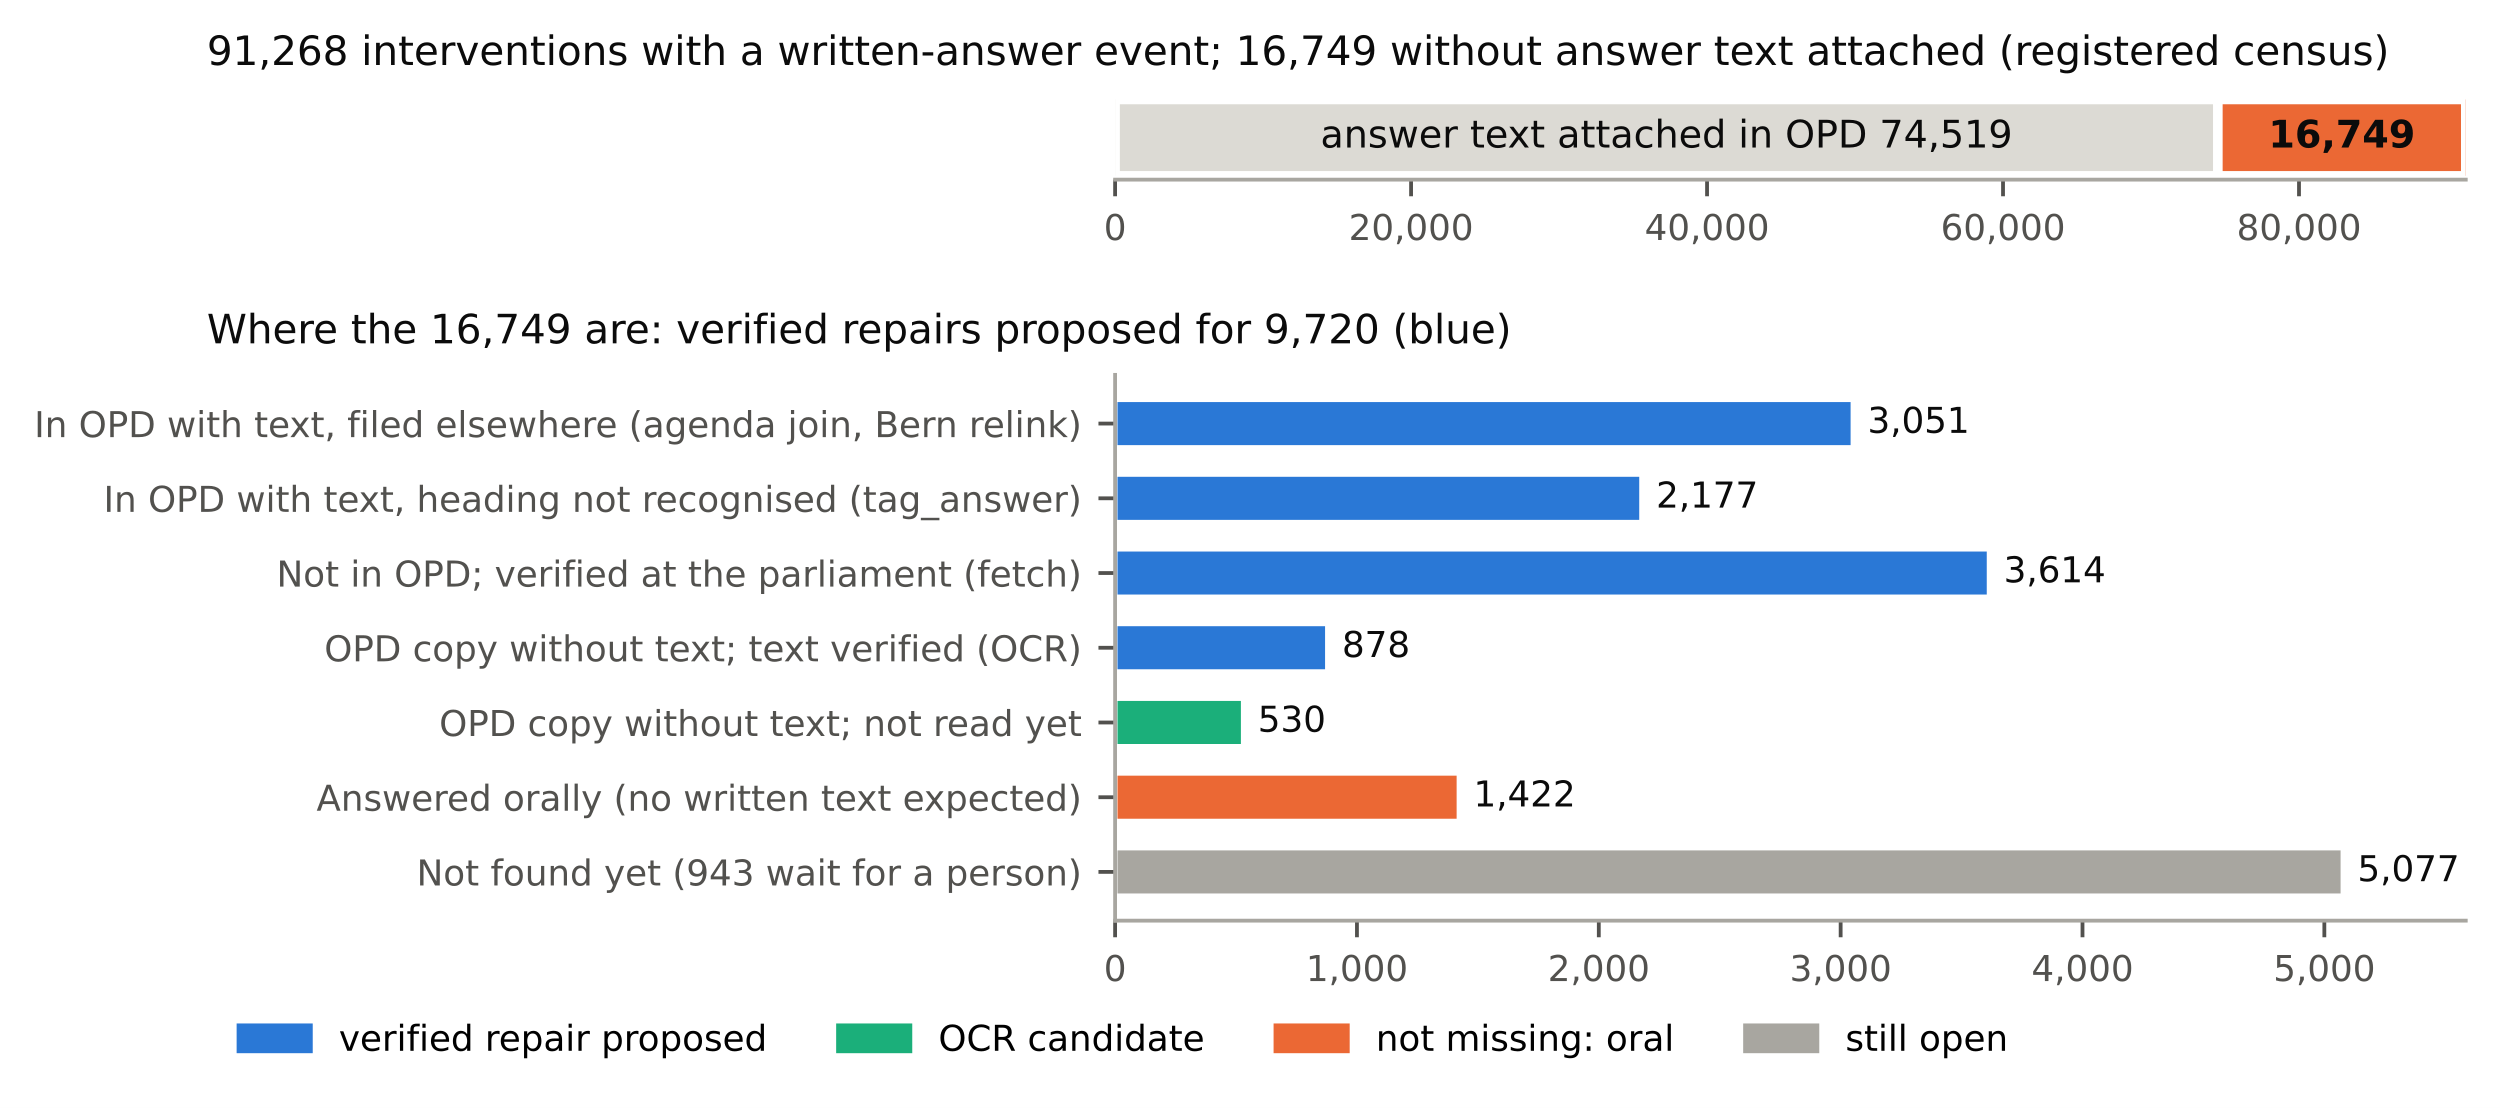
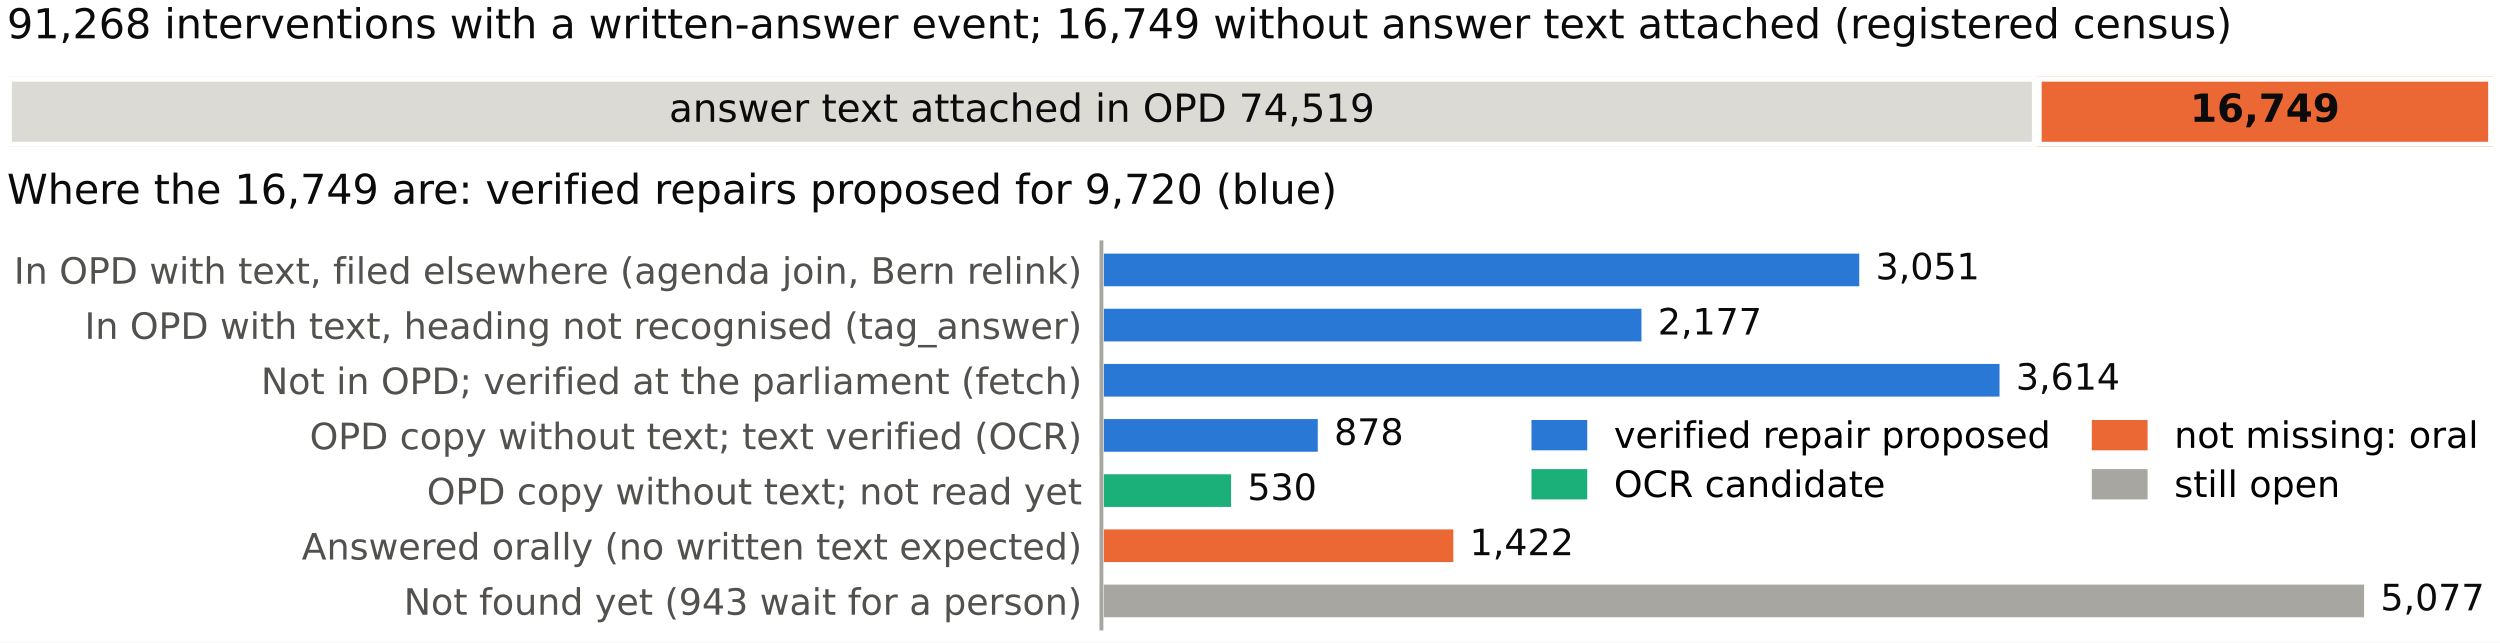
- <svg xmlns="http://www.w3.org/2000/svg" xmlns:xlink="http://www.w3.org/1999/xlink" width="525.613pt" height="232.93pt" viewBox="0 0 525.613 232.93" version="1.1">
+ <svg xmlns="http://www.w3.org/2000/svg" width="515.52pt" height="132.48pt" viewBox="0 0 515.52 132.48" version="1.1">
  <defs>
    <style type="text/css">*{stroke-linejoin: round; stroke-linecap: butt}</style>
  </defs>
  <g id="figure_1">
    <g id="patch_1">
-       <path d="M 0 232.93  L 525.613 232.93  L 525.613 0  L 0 0  z " style="fill: #ffffff" />
+       <path d="M 0 132.48  L 515.52 132.48  L 515.52 0  L 0 0  z " style="fill: #ffffff" />
    </g>
    <g id="axes_1">
      <g id="patch_2">
-         <path d="M 234.445 37.768  L 518.413 37.768  L 518.413 20.114  L 234.445 20.114  z " style="fill: #ffffff" />
+         <path d="M 1.44 30.24  L 420.003 30.24  L 420.003 15.84  L 1.44 15.84  z " clip-path="url(#pd205764434)" style="fill: #dcdad4; stroke: #ffffff; stroke-width: 2; stroke-linejoin: miter" />
      </g>
      <g id="patch_3">
-         <path d="M 234.445 36.965  L 466.3 36.965  L 466.3 20.917  L 234.445 20.917  z " clip-path="url(#pbcf74b8aa4)" style="fill: #dcdad4; stroke: #ffffff; stroke-width: 2; stroke-linejoin: miter" />
+         <path d="M 420.003 30.24  L 514.08 30.24  L 514.08 15.84  L 420.003 15.84  z " clip-path="url(#pd205764434)" style="fill: #eb6834; stroke: #ffffff; stroke-width: 2; stroke-linejoin: miter" />
      </g>
+       <g id="text_1">
+         <text style="font-size: 8px; font-family: 'DejaVu Sans'; text-anchor: middle; fill: #0b0b0b" x="210.722" y="25.118" transform="rotate(-0 210.7216 25.11844)">answer text attached in OPD  74,519</text>
+       </g>
+       <g id="text_2">
+         <text style="font-weight: 700; font-size: 8px; font-family: 'DejaVu Sans'; text-anchor: middle; fill: #0b0b0b" x="467.042" y="25.118" transform="rotate(-0 467.0416 25.11812)">16,749</text>
+       </g>
+     </g>
+     <g id="axes_2">
      <g id="patch_4">
-         <path d="M 466.3 36.965  L 518.413 36.965  L 518.413 20.917  L 466.3 20.917  z " clip-path="url(#pbcf74b8aa4)" style="fill: #eb6834; stroke: #ffffff; stroke-width: 2; stroke-linejoin: miter" />
+         <path d="M 227.121 129.6  L 514.08 129.6  L 514.08 49.968  L 227.121 49.968  z " style="fill: #ffffff" />
      </g>
-       <g id="matplotlib.axis_1">
-         <g id="xtick_1">
-           <g id="line2d_1">
-             <defs>
-               <path id="ma934a381a6" d="M 0 0  L 0 3.5  " style="stroke: #52514e; stroke-width: 0.8" />
-             </defs>
-             <g>
-               <use xlink:href="#ma934a381a6" x="234.445" y="37.768" style="fill: #52514e; stroke: #52514e; stroke-width: 0.8" />
-             </g>
-           </g>
-           <g id="text_1">
-             <text style="font-size: 7.5px; font-family: 'DejaVu Sans'; text-anchor: middle; fill: #52514e" x="234.445" y="50.466" transform="rotate(-0 234.4445 50.46608)">0</text>
+       <g id="patch_5">
+         <path d="M 227.121 59.524  L 383.891 59.524  L 383.891 51.788  L 227.121 51.788  z " clip-path="url(#pc6be205a18)" style="fill: #2a78d6; stroke: #ffffff; stroke-linejoin: miter" />
+       </g>
+       <g id="patch_6">
+         <path d="M 227.121 70.9  L 338.982 70.9  L 338.982 63.164  L 227.121 63.164  z " clip-path="url(#pc6be205a18)" style="fill: #2a78d6; stroke: #ffffff; stroke-linejoin: miter" />
+       </g>
+       <g id="patch_7">
+         <path d="M 227.121 82.276  L 412.819 82.276  L 412.819 74.54  L 227.121 74.54  z " clip-path="url(#pc6be205a18)" style="fill: #2a78d6; stroke: #ffffff; stroke-linejoin: miter" />
+       </g>
+       <g id="patch_8">
+         <path d="M 227.121 93.652  L 272.235 93.652  L 272.235 85.916  L 227.121 85.916  z " clip-path="url(#pc6be205a18)" style="fill: #2a78d6; stroke: #ffffff; stroke-linejoin: miter" />
+       </g>
+       <g id="patch_9">
+         <path d="M 227.121 105.028  L 254.354 105.028  L 254.354 97.292  L 227.121 97.292  z " clip-path="url(#pc6be205a18)" style="fill: #1baf7a; stroke: #ffffff; stroke-linejoin: miter" />
+       </g>
+       <g id="patch_10">
+         <path d="M 227.121 116.404  L 300.188 116.404  L 300.188 108.668  L 227.121 108.668  z " clip-path="url(#pc6be205a18)" style="fill: #eb6834; stroke: #ffffff; stroke-linejoin: miter" />
+       </g>
+       <g id="patch_11">
+         <path d="M 227.121 127.78  L 487.993 127.78  L 487.993 120.044  L 227.121 120.044  z " clip-path="url(#pc6be205a18)" style="fill: #a8a6a0; stroke: #ffffff; stroke-linejoin: miter" />
+       </g>
+       <g id="matplotlib.axis_1" />
+       <g id="matplotlib.axis_2">
+         <g id="ytick_1">
+           <g id="line2d_1" />
+           <g id="text_3">
+             <text style="font-size: 7.5px; font-family: 'DejaVu Sans'; text-anchor: end; fill: #52514e" x="223.121" y="58.505" transform="rotate(-0 223.1208 58.50541)">In OPD with text, filed elsewhere (agenda join, Bern relink)</text>
          </g>
        </g>
-         <g id="xtick_2">
-           <g id="line2d_2">
-             <g>
-               <use xlink:href="#ma934a381a6" x="296.672" y="37.768" style="fill: #52514e; stroke: #52514e; stroke-width: 0.8" />
-             </g>
-           </g>
-           <g id="text_2">
-             <text style="font-size: 7.5px; font-family: 'DejaVu Sans'; text-anchor: middle; fill: #52514e" x="296.672" y="50.466" transform="rotate(-0 296.6718 50.46608)">20,000</text>
+         <g id="ytick_2">
+           <g id="line2d_2" />
+           <g id="text_4">
+             <text style="font-size: 7.5px; font-family: 'DejaVu Sans'; text-anchor: end; fill: #52514e" x="223.121" y="69.881" transform="rotate(-0 223.1208 69.88141)">In OPD with text, heading not recognised (tag_answer)</text>
          </g>
        </g>
-         <g id="xtick_3">
-           <g id="line2d_3">
-             <g>
-               <use xlink:href="#ma934a381a6" x="358.899" y="37.768" style="fill: #52514e; stroke: #52514e; stroke-width: 0.8" />
-             </g>
-           </g>
-           <g id="text_3">
-             <text style="font-size: 7.5px; font-family: 'DejaVu Sans'; text-anchor: middle; fill: #52514e" x="358.899" y="50.466" transform="rotate(-0 358.8991 50.46608)">40,000</text>
+         <g id="ytick_3">
+           <g id="line2d_3" />
+           <g id="text_5">
+             <text style="font-size: 7.5px; font-family: 'DejaVu Sans'; text-anchor: end; fill: #52514e" x="223.121" y="81.257" transform="rotate(-0 223.1208 81.25741)">Not in OPD; verified at the parliament (fetch)</text>
          </g>
        </g>
-         <g id="xtick_4">
-           <g id="line2d_4">
-             <g>
-               <use xlink:href="#ma934a381a6" x="421.126" y="37.768" style="fill: #52514e; stroke: #52514e; stroke-width: 0.8" />
-             </g>
-           </g>
-           <g id="text_4">
-             <text style="font-size: 7.5px; font-family: 'DejaVu Sans'; text-anchor: middle; fill: #52514e" x="421.126" y="50.466" transform="rotate(-0 421.1264 50.46608)">60,000</text>
+         <g id="ytick_4">
+           <g id="line2d_4" />
+           <g id="text_6">
+             <text style="font-size: 7.5px; font-family: 'DejaVu Sans'; text-anchor: end; fill: #52514e" x="223.121" y="92.633" transform="rotate(-0 223.1208 92.63341)">OPD copy without text; text verified (OCR)</text>
          </g>
        </g>
-         <g id="xtick_5">
-           <g id="line2d_5">
-             <g>
-               <use xlink:href="#ma934a381a6" x="483.354" y="37.768" style="fill: #52514e; stroke: #52514e; stroke-width: 0.8" />
-             </g>
+         <g id="ytick_5">
+           <g id="line2d_5" />
+           <g id="text_7">
+             <text style="font-size: 7.5px; font-family: 'DejaVu Sans'; text-anchor: end; fill: #52514e" x="223.121" y="104.009" transform="rotate(-0 223.1208 104.0094)">OPD copy without text; not read yet</text>
          </g>
-           <g id="text_5">
-             <text style="font-size: 7.5px; font-family: 'DejaVu Sans'; text-anchor: middle; fill: #52514e" x="483.354" y="50.466" transform="rotate(-0 483.3537 50.46608)">80,000</text>
+         </g>
+         <g id="ytick_6">
+           <g id="line2d_6" />
+           <g id="text_8">
+             <text style="font-size: 7.5px; font-family: 'DejaVu Sans'; text-anchor: end; fill: #52514e" x="223.121" y="115.385" transform="rotate(-0 223.1208 115.3854)">Answered orally (no written text expected)</text>
+           </g>
+         </g>
+         <g id="ytick_7">
+           <g id="line2d_7" />
+           <g id="text_9">
+             <text style="font-size: 7.5px; font-family: 'DejaVu Sans'; text-anchor: end; fill: #52514e" x="223.121" y="126.761" transform="rotate(-0 223.1208 126.7614)">Not found yet (943 wait for a person)</text>
          </g>
        </g>
      </g>
-       <g id="matplotlib.axis_2" />
-       <g id="patch_5">
-         <path d="M 234.445 37.768  L 518.413 37.768  " style="fill: none; stroke: #a8a6a0; stroke-width: 0.8; stroke-linejoin: miter; stroke-linecap: square" />
+       <g id="patch_12">
+         <path d="M 227.121 129.6  L 227.121 49.968  " style="fill: none; stroke: #a8a6a0; stroke-width: 0.8; stroke-linejoin: miter; stroke-linecap: square" />
      </g>
-       <g id="text_6">
-         <text style="font-size: 8px; font-family: 'DejaVu Sans'; text-anchor: middle; fill: #0b0b0b" x="350.372" y="31.019" transform="rotate(-0 350.3724 31.01941)">answer text attached in OPD  74,519</text>
+       <g id="text_10">
+         <text style="font-size: 7.5px; font-family: 'DejaVu Sans'; text-anchor: start; fill: #0b0b0b" x="386.76" y="57.604" transform="rotate(-0 386.7603 57.60424)">3,051</text>
      </g>
-       <g id="text_7">
-         <text style="font-weight: 700; font-size: 8px; font-family: 'DejaVu Sans'; text-anchor: middle; fill: #0b0b0b" x="492.356" y="31.019" transform="rotate(-0 492.3564 31.01909)">16,749</text>
+       <g id="text_11">
+         <text style="font-size: 7.5px; font-family: 'DejaVu Sans'; text-anchor: start; fill: #0b0b0b" x="341.851" y="68.98" transform="rotate(-0 341.8514 68.98024)">2,177</text>
      </g>
-       <g id="text_8">
-         <text style="font-size: 8.5px; font-family: 'DejaVu Sans'; text-anchor: start; fill: #0b0b0b" x="43.501" y="13.659" transform="rotate(-0 43.50053 13.65867)">91,268 interventions with a written-answer event; 16,749 without answer text attached (registered census)</text>
+       <g id="text_12">
+         <text style="font-size: 7.5px; font-family: 'DejaVu Sans'; text-anchor: start; fill: #0b0b0b" x="415.689" y="80.356" transform="rotate(-0 415.6889 80.35624)">3,614</text>
      </g>
-     </g>
-     <g id="axes_2">
-       <g id="patch_6">
-         <path d="M 234.445 193.562  L 518.413 193.562  L 518.413 78.813  L 234.445 78.813  z " style="fill: #ffffff" />
+       <g id="text_13">
+         <text style="font-size: 7.5px; font-family: 'DejaVu Sans'; text-anchor: start; fill: #0b0b0b" x="275.105" y="91.732" transform="rotate(-0 275.1048 91.73224)">878</text>
      </g>
-       <g id="patch_7">
-         <path d="M 234.445 94.083  L 389.58 94.083  L 389.58 84.029  L 234.445 84.029  z " clip-path="url(#pf8157d92c5)" style="fill: #2a78d6; stroke: #ffffff; stroke-linejoin: miter" />
+       <g id="text_14">
+         <text style="font-size: 7.5px; font-family: 'DejaVu Sans'; text-anchor: start; fill: #0b0b0b" x="257.223" y="103.108" transform="rotate(-0 257.2235 103.1082)">530</text>
      </g>
-       <g id="patch_8">
-         <path d="M 234.445 109.794  L 345.14 109.794  L 345.14 99.739  L 234.445 99.739  z " clip-path="url(#pf8157d92c5)" style="fill: #2a78d6; stroke: #ffffff; stroke-linejoin: miter" />
+       <g id="text_15">
+         <text style="font-size: 7.5px; font-family: 'DejaVu Sans'; text-anchor: start; fill: #0b0b0b" x="303.057" y="114.484" transform="rotate(-0 303.0572 114.4842)">1,422</text>
      </g>
-       <g id="patch_9">
-         <path d="M 234.445 125.504  L 418.207 125.504  L 418.207 115.45  L 234.445 115.45  z " clip-path="url(#pf8157d92c5)" style="fill: #2a78d6; stroke: #ffffff; stroke-linejoin: miter" />
-       </g>
-       <g id="patch_10">
-         <path d="M 234.445 141.215  L 279.089 141.215  L 279.089 131.16  L 234.445 131.16  z " clip-path="url(#pf8157d92c5)" style="fill: #2a78d6; stroke: #ffffff; stroke-linejoin: miter" />
-       </g>
-       <g id="patch_11">
-         <path d="M 234.445 156.925  L 261.394 156.925  L 261.394 146.871  L 234.445 146.871  z " clip-path="url(#pf8157d92c5)" style="fill: #1baf7a; stroke: #ffffff; stroke-linejoin: miter" />
-       </g>
-       <g id="patch_12">
-         <path d="M 234.445 172.636  L 306.75 172.636  L 306.75 162.581  L 234.445 162.581  z " clip-path="url(#pf8157d92c5)" style="fill: #eb6834; stroke: #ffffff; stroke-linejoin: miter" />
-       </g>
-       <g id="patch_13">
-         <path d="M 234.445 188.346  L 492.597 188.346  L 492.597 178.292  L 234.445 178.292  z " clip-path="url(#pf8157d92c5)" style="fill: #a8a6a0; stroke: #ffffff; stroke-linejoin: miter" />
-       </g>
-       <g id="matplotlib.axis_3">
-         <g id="xtick_6">
-           <g id="line2d_6">
-             <g>
-               <use xlink:href="#ma934a381a6" x="234.445" y="193.562" style="fill: #52514e; stroke: #52514e; stroke-width: 0.8" />
-             </g>
-           </g>
-           <g id="text_9">
-             <text style="font-size: 7.5px; font-family: 'DejaVu Sans'; text-anchor: middle; fill: #52514e" x="234.445" y="206.26" transform="rotate(-0 234.4445 206.2603)">0</text>
-           </g>
-         </g>
-         <g id="xtick_7">
-           <g id="line2d_7">
-             <g>
-               <use xlink:href="#ma934a381a6" x="285.292" y="193.562" style="fill: #52514e; stroke: #52514e; stroke-width: 0.8" />
-             </g>
-           </g>
-           <g id="text_10">
-             <text style="font-size: 7.5px; font-family: 'DejaVu Sans'; text-anchor: middle; fill: #52514e" x="285.292" y="206.26" transform="rotate(-0 285.292 206.2603)">1,000</text>
-           </g>
-         </g>
-         <g id="xtick_8">
-           <g id="line2d_8">
-             <g>
-               <use xlink:href="#ma934a381a6" x="336.14" y="193.562" style="fill: #52514e; stroke: #52514e; stroke-width: 0.8" />
-             </g>
-           </g>
-           <g id="text_11">
-             <text style="font-size: 7.5px; font-family: 'DejaVu Sans'; text-anchor: middle; fill: #52514e" x="336.14" y="206.26" transform="rotate(-0 336.1395 206.2603)">2,000</text>
-           </g>
-         </g>
-         <g id="xtick_9">
-           <g id="line2d_9">
-             <g>
-               <use xlink:href="#ma934a381a6" x="386.987" y="193.562" style="fill: #52514e; stroke: #52514e; stroke-width: 0.8" />
-             </g>
-           </g>
-           <g id="text_12">
-             <text style="font-size: 7.5px; font-family: 'DejaVu Sans'; text-anchor: middle; fill: #52514e" x="386.987" y="206.26" transform="rotate(-0 386.987 206.2603)">3,000</text>
-           </g>
-         </g>
-         <g id="xtick_10">
-           <g id="line2d_10">
-             <g>
-               <use xlink:href="#ma934a381a6" x="437.835" y="193.562" style="fill: #52514e; stroke: #52514e; stroke-width: 0.8" />
-             </g>
-           </g>
-           <g id="text_13">
-             <text style="font-size: 7.5px; font-family: 'DejaVu Sans'; text-anchor: middle; fill: #52514e" x="437.835" y="206.26" transform="rotate(-0 437.8345 206.2603)">4,000</text>
-           </g>
-         </g>
-         <g id="xtick_11">
-           <g id="line2d_11">
-             <g>
-               <use xlink:href="#ma934a381a6" x="488.682" y="193.562" style="fill: #52514e; stroke: #52514e; stroke-width: 0.8" />
-             </g>
-           </g>
-           <g id="text_14">
-             <text style="font-size: 7.5px; font-family: 'DejaVu Sans'; text-anchor: middle; fill: #52514e" x="488.682" y="206.26" transform="rotate(-0 488.682 206.2603)">5,000</text>
-           </g>
-         </g>
-       </g>
-       <g id="matplotlib.axis_4">
-         <g id="ytick_1">
-           <g id="line2d_12">
-             <defs>
-               <path id="m2e8ba1d42a" d="M 0 0  L -3.5 0  " style="stroke: #52514e; stroke-width: 0.8" />
-             </defs>
-             <g>
-               <use xlink:href="#m2e8ba1d42a" x="234.445" y="89.056" style="fill: #52514e; stroke: #52514e; stroke-width: 0.8" />
-             </g>
-           </g>
-           <g id="text_15">
-             <text style="font-size: 7.5px; font-family: 'DejaVu Sans'; text-anchor: end; fill: #52514e" x="227.445" y="91.905" transform="rotate(-0 227.4445 91.90543)">In OPD with text, filed elsewhere (agenda join, Bern relink)</text>
-           </g>
-         </g>
-         <g id="ytick_2">
-           <g id="line2d_13">
-             <g>
-               <use xlink:href="#m2e8ba1d42a" x="234.445" y="104.766" style="fill: #52514e; stroke: #52514e; stroke-width: 0.8" />
-             </g>
-           </g>
-           <g id="text_16">
-             <text style="font-size: 7.5px; font-family: 'DejaVu Sans'; text-anchor: end; fill: #52514e" x="227.445" y="107.616" transform="rotate(-0 227.4445 107.6159)">In OPD with text, heading not recognised (tag_answer)</text>
-           </g>
-         </g>
-         <g id="ytick_3">
-           <g id="line2d_14">
-             <g>
-               <use xlink:href="#m2e8ba1d42a" x="234.445" y="120.477" style="fill: #52514e; stroke: #52514e; stroke-width: 0.8" />
-             </g>
-           </g>
-           <g id="text_17">
-             <text style="font-size: 7.5px; font-family: 'DejaVu Sans'; text-anchor: end; fill: #52514e" x="227.445" y="123.326" transform="rotate(-0 227.4445 123.3264)">Not in OPD; verified at the parliament (fetch)</text>
-           </g>
-         </g>
-         <g id="ytick_4">
-           <g id="line2d_15">
-             <g>
-               <use xlink:href="#m2e8ba1d42a" x="234.445" y="136.187" style="fill: #52514e; stroke: #52514e; stroke-width: 0.8" />
-             </g>
-           </g>
-           <g id="text_18">
-             <text style="font-size: 7.5px; font-family: 'DejaVu Sans'; text-anchor: end; fill: #52514e" x="227.445" y="139.037" transform="rotate(-0 227.4445 139.0369)">OPD copy without text; text verified (OCR)</text>
-           </g>
-         </g>
-         <g id="ytick_5">
-           <g id="line2d_16">
-             <g>
-               <use xlink:href="#m2e8ba1d42a" x="234.445" y="151.898" style="fill: #52514e; stroke: #52514e; stroke-width: 0.8" />
-             </g>
-           </g>
-           <g id="text_19">
-             <text style="font-size: 7.5px; font-family: 'DejaVu Sans'; text-anchor: end; fill: #52514e" x="227.445" y="154.747" transform="rotate(-0 227.4445 154.7473)">OPD copy without text; not read yet</text>
-           </g>
-         </g>
-         <g id="ytick_6">
-           <g id="line2d_17">
-             <g>
-               <use xlink:href="#m2e8ba1d42a" x="234.445" y="167.608" style="fill: #52514e; stroke: #52514e; stroke-width: 0.8" />
-             </g>
-           </g>
-           <g id="text_20">
-             <text style="font-size: 7.5px; font-family: 'DejaVu Sans'; text-anchor: end; fill: #52514e" x="227.445" y="170.458" transform="rotate(-0 227.4445 170.4578)">Answered orally (no written text expected)</text>
-           </g>
-         </g>
-         <g id="ytick_7">
-           <g id="line2d_18">
-             <g>
-               <use xlink:href="#m2e8ba1d42a" x="234.445" y="183.319" style="fill: #52514e; stroke: #52514e; stroke-width: 0.8" />
-             </g>
-           </g>
-           <g id="text_21">
-             <text style="font-size: 7.5px; font-family: 'DejaVu Sans'; text-anchor: end; fill: #52514e" x="227.445" y="186.168" transform="rotate(-0 227.4445 186.1683)">Not found yet (943 wait for a person)</text>
-           </g>
-         </g>
-       </g>
-       <g id="patch_14">
-         <path d="M 234.445 193.562  L 234.445 78.813  " style="fill: none; stroke: #a8a6a0; stroke-width: 0.8; stroke-linejoin: miter; stroke-linecap: square" />
-       </g>
-       <g id="patch_15">
-         <path d="M 234.445 193.562  L 518.413 193.562  " style="fill: none; stroke: #a8a6a0; stroke-width: 0.8; stroke-linejoin: miter; stroke-linecap: square" />
-       </g>
-       <g id="text_22">
-         <text style="font-size: 7.5px; font-family: 'DejaVu Sans'; text-anchor: start; fill: #0b0b0b" x="392.631" y="91.004" transform="rotate(-0 392.6311 91.00426)">3,051</text>
-       </g>
-       <g id="text_23">
-         <text style="font-size: 7.5px; font-family: 'DejaVu Sans'; text-anchor: start; fill: #0b0b0b" x="348.19" y="106.715" transform="rotate(-0 348.1904 106.7147)">2,177</text>
-       </g>
-       <g id="text_24">
-         <text style="font-size: 7.5px; font-family: 'DejaVu Sans'; text-anchor: start; fill: #0b0b0b" x="421.258" y="122.425" transform="rotate(-0 421.2582 122.4252)">3,614</text>
-       </g>
-       <g id="text_25">
-         <text style="font-size: 7.5px; font-family: 'DejaVu Sans'; text-anchor: start; fill: #0b0b0b" x="282.139" y="138.136" transform="rotate(-0 282.1395 138.1357)">878</text>
-       </g>
-       <g id="text_26">
-         <text style="font-size: 7.5px; font-family: 'DejaVu Sans'; text-anchor: start; fill: #0b0b0b" x="264.445" y="153.846" transform="rotate(-0 264.4446 153.8462)">530</text>
-       </g>
-       <g id="text_27">
-         <text style="font-size: 7.5px; font-family: 'DejaVu Sans'; text-anchor: start; fill: #0b0b0b" x="309.801" y="169.557" transform="rotate(-0 309.8005 169.5566)">1,422</text>
-       </g>
-       <g id="text_28">
-         <text style="font-size: 7.5px; font-family: 'DejaVu Sans'; text-anchor: start; fill: #0b0b0b" x="495.648" y="185.267" transform="rotate(-0 495.6481 185.2671)">5,077</text>
-       </g>
-       <g id="text_29">
-         <text style="font-size: 8.5px; font-family: 'DejaVu Sans'; text-anchor: start; fill: #0b0b0b" x="43.501" y="72.181" transform="rotate(-0 43.50053 72.18082)">Where the 16,749 are: verified repairs proposed for 9,720 (blue)</text>
+       <g id="text_16">
+         <text style="font-size: 7.5px; font-family: 'DejaVu Sans'; text-anchor: start; fill: #0b0b0b" x="490.862" y="125.86" transform="rotate(-0 490.8624 125.8602)">5,077</text>
      </g>
      <g id="legend_1">
+         <g id="patch_13">
+           <path d="M 316.304 92.358  L 326.804 92.358  L 326.804 87.108  L 316.304 87.108  z " style="fill: #2a78d6; stroke: #2a78d6; stroke-linejoin: miter" />
+         </g>
+         <g id="text_17">
+           <text style="font-size: 7.5px; font-family: 'DejaVu Sans'; text-anchor: start" x="332.804" y="92.358" transform="rotate(-0 332.8038 92.35774)">verified repair proposed</text>
+         </g>
+         <g id="patch_14">
+           <path d="M 316.304 102.483  L 326.804 102.483  L 326.804 97.233  L 316.304 97.233  z " style="fill: #1baf7a; stroke: #1baf7a; stroke-linejoin: miter" />
+         </g>
+         <g id="text_18">
+           <text style="font-size: 7.5px; font-family: 'DejaVu Sans'; text-anchor: start" x="332.804" y="102.483" transform="rotate(-0 332.8038 102.4833)">OCR candidate</text>
+         </g>
+         <g id="patch_15">
+           <path d="M 431.851 92.358  L 442.351 92.358  L 442.351 87.108  L 431.851 87.108  z " style="fill: #eb6834; stroke: #eb6834; stroke-linejoin: miter" />
+         </g>
+         <g id="text_19">
+           <text style="font-size: 7.5px; font-family: 'DejaVu Sans'; text-anchor: start" x="448.351" y="92.358" transform="rotate(-0 448.3507 92.35774)">not missing: oral</text>
+         </g>
        <g id="patch_16">
-           <path d="M 50.251 220.928  L 65.251 220.928  L 65.251 215.678  L 50.251 215.678  z " style="fill: #2a78d6; stroke: #2a78d6; stroke-linejoin: miter" />
+           <path d="M 431.851 102.483  L 442.351 102.483  L 442.351 97.233  L 431.851 97.233  z " style="fill: #a8a6a0; stroke: #a8a6a0; stroke-linejoin: miter" />
        </g>
-         <g id="text_30">
-           <text style="font-size: 7.5px; font-family: 'DejaVu Sans'; text-anchor: start" x="71.251" y="220.928" transform="rotate(-0 71.25053 220.9283)">verified repair proposed</text>
-         </g>
-         <g id="patch_17">
-           <path d="M 176.297 220.928  L 191.297 220.928  L 191.297 215.678  L 176.297 215.678  z " style="fill: #1baf7a; stroke: #1baf7a; stroke-linejoin: miter" />
-         </g>
-         <g id="text_31">
-           <text style="font-size: 7.5px; font-family: 'DejaVu Sans'; text-anchor: start" x="197.297" y="220.928" transform="rotate(-0 197.2974 220.9283)">OCR candidate</text>
-         </g>
-         <g id="patch_18">
-           <path d="M 268.264 220.928  L 283.264 220.928  L 283.264 215.678  L 268.264 215.678  z " style="fill: #eb6834; stroke: #eb6834; stroke-linejoin: miter" />
-         </g>
-         <g id="text_32">
-           <text style="font-size: 7.5px; font-family: 'DejaVu Sans'; text-anchor: start" x="289.264" y="220.928" transform="rotate(-0 289.2638 220.9283)">not missing: oral</text>
-         </g>
-         <g id="patch_19">
-           <path d="M 366.993 220.928  L 381.993 220.928  L 381.993 215.678  L 366.993 215.678  z " style="fill: #a8a6a0; stroke: #a8a6a0; stroke-linejoin: miter" />
-         </g>
-         <g id="text_33">
-           <text style="font-size: 7.5px; font-family: 'DejaVu Sans'; text-anchor: start" x="387.993" y="220.928" transform="rotate(-0 387.9931 220.9283)">still open</text>
+         <g id="text_20">
+           <text style="font-size: 7.5px; font-family: 'DejaVu Sans'; text-anchor: start" x="448.351" y="102.483" transform="rotate(-0 448.3507 102.4833)">still open</text>
        </g>
      </g>
    </g>
+     <g id="text_21">
+       <text style="font-size: 8.5px; font-family: 'DejaVu Sans'; text-anchor: start; fill: #0b0b0b" x="1.44" y="7.899" transform="rotate(-0 1.44 7.898672)">91,268 interventions with a written-answer event; 16,749 without answer text attached (registered census)</text>
+     </g>
+     <g id="text_22">
+       <text style="font-size: 8.5px; font-family: 'DejaVu Sans'; text-anchor: start; fill: #0b0b0b" x="1.44" y="42.027" transform="rotate(-0 1.44 42.02667)">Where the 16,749 are: verified repairs proposed for 9,720 (blue)</text>
+     </g>
  </g>
  <defs>
-     <clipPath id="pbcf74b8aa4">
-       <rect x="234.445" y="20.114" width="283.968" height="17.654" />
+     <clipPath id="pd205764434">
+       <rect x="1.44" y="15.84" width="512.64" height="14.4" />
    </clipPath>
-     <clipPath id="pf8157d92c5">
-       <rect x="234.445" y="78.813" width="283.968" height="114.749" />
+     <clipPath id="pc6be205a18">
+       <rect x="227.121" y="49.968" width="286.959" height="79.632" />
    </clipPath>
  </defs>
</svg>
